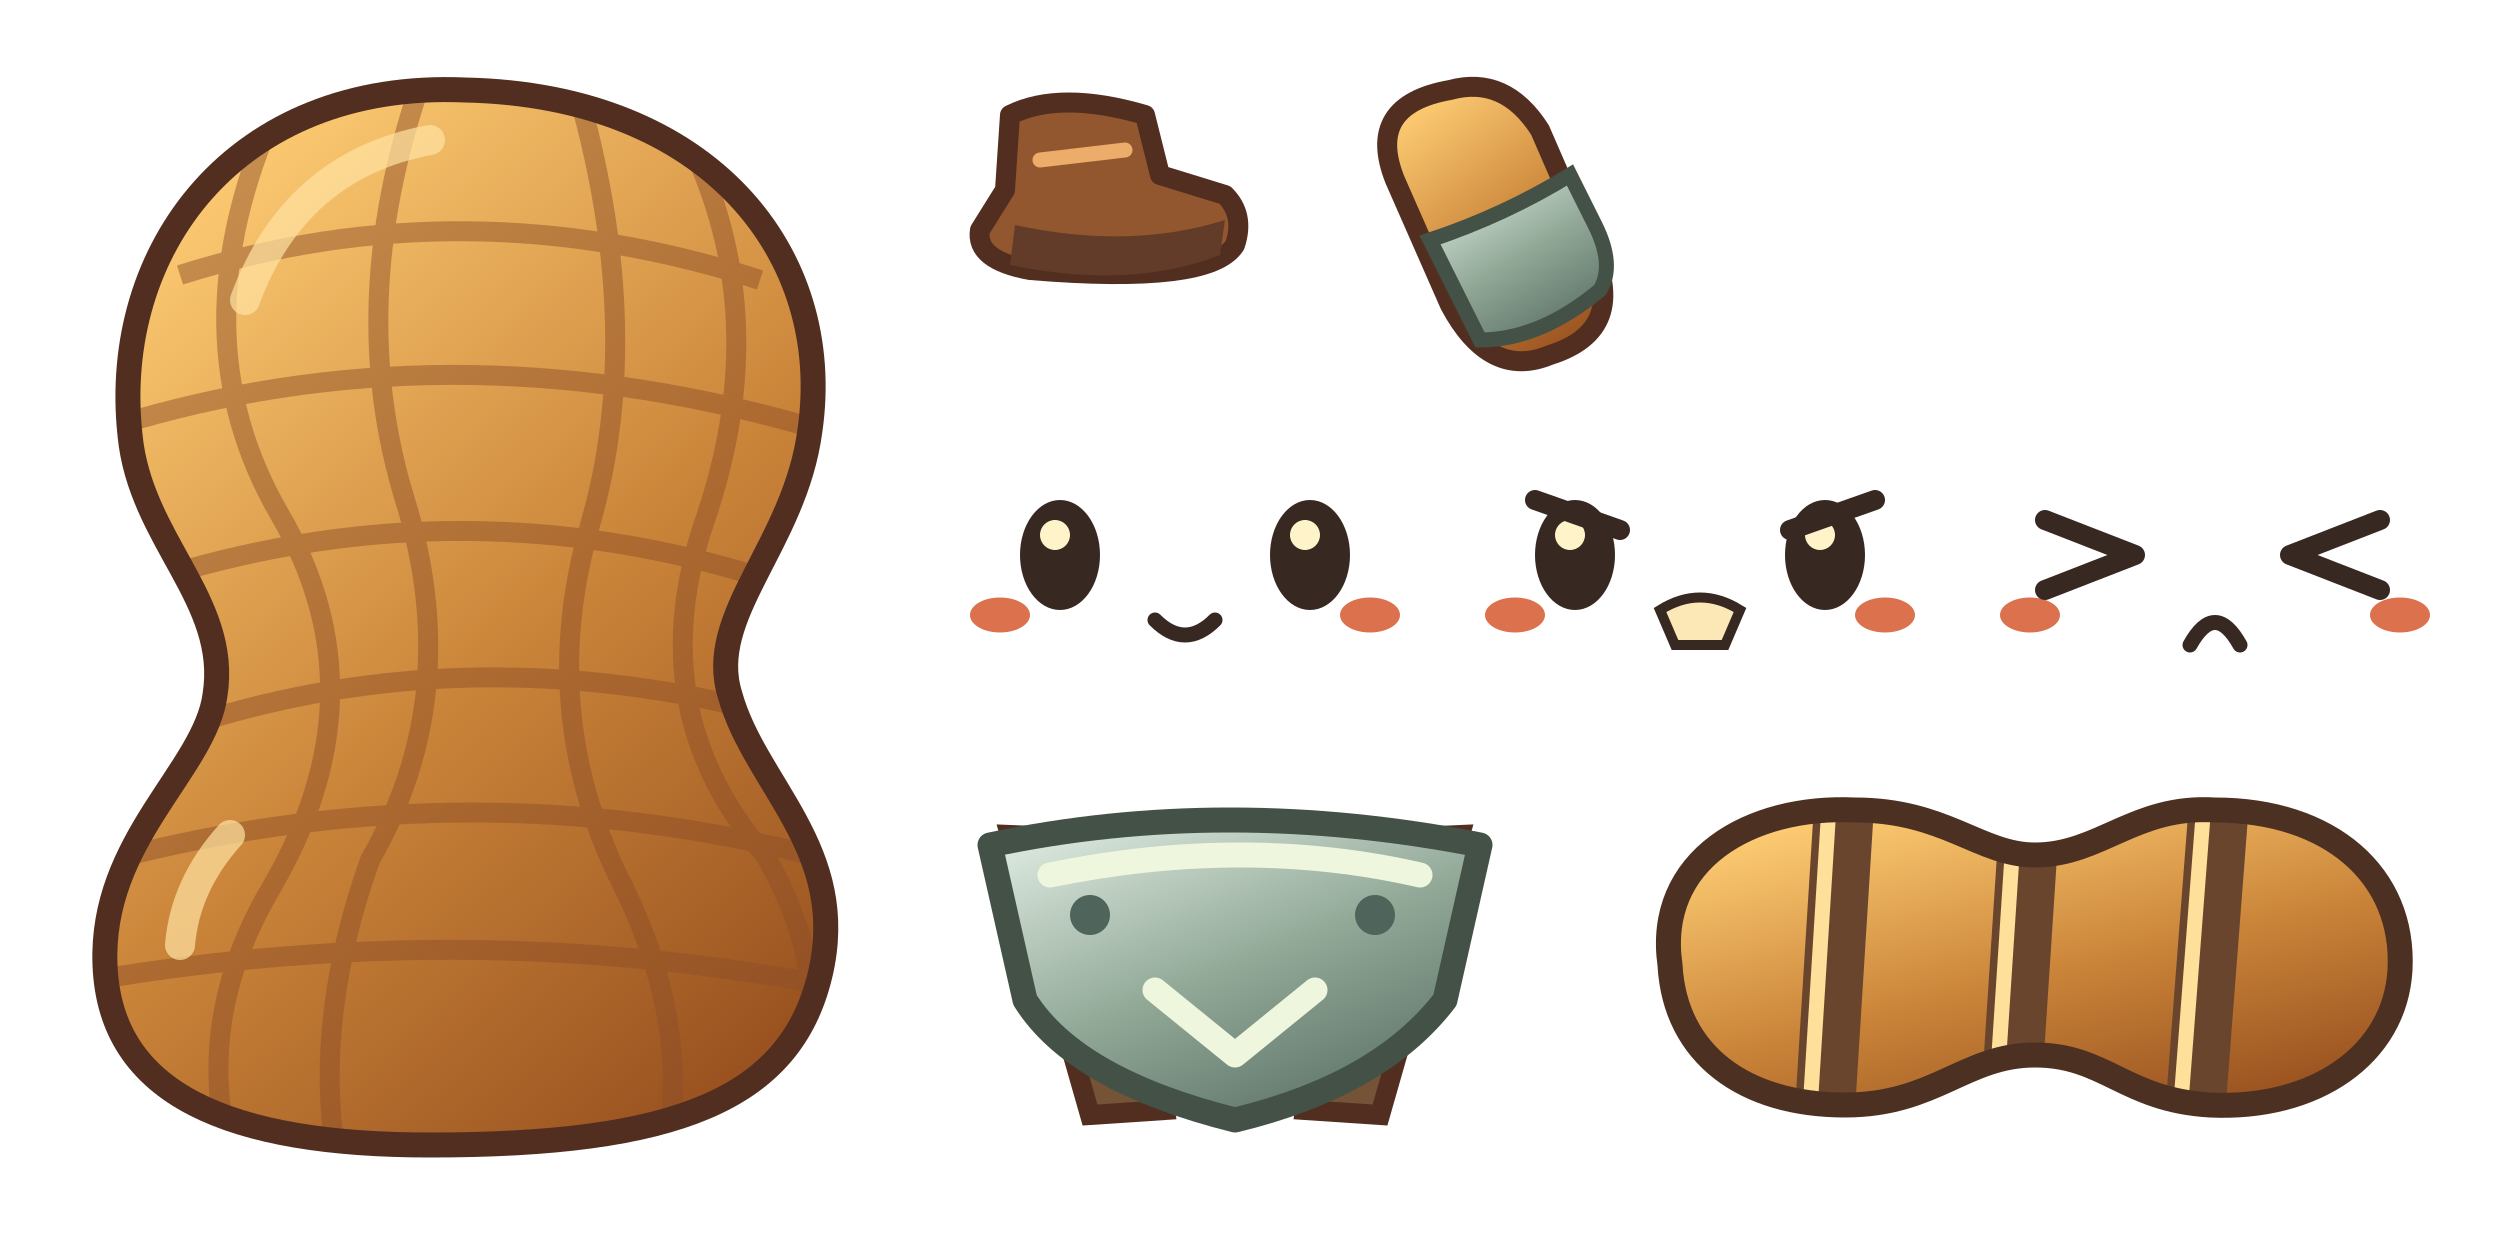
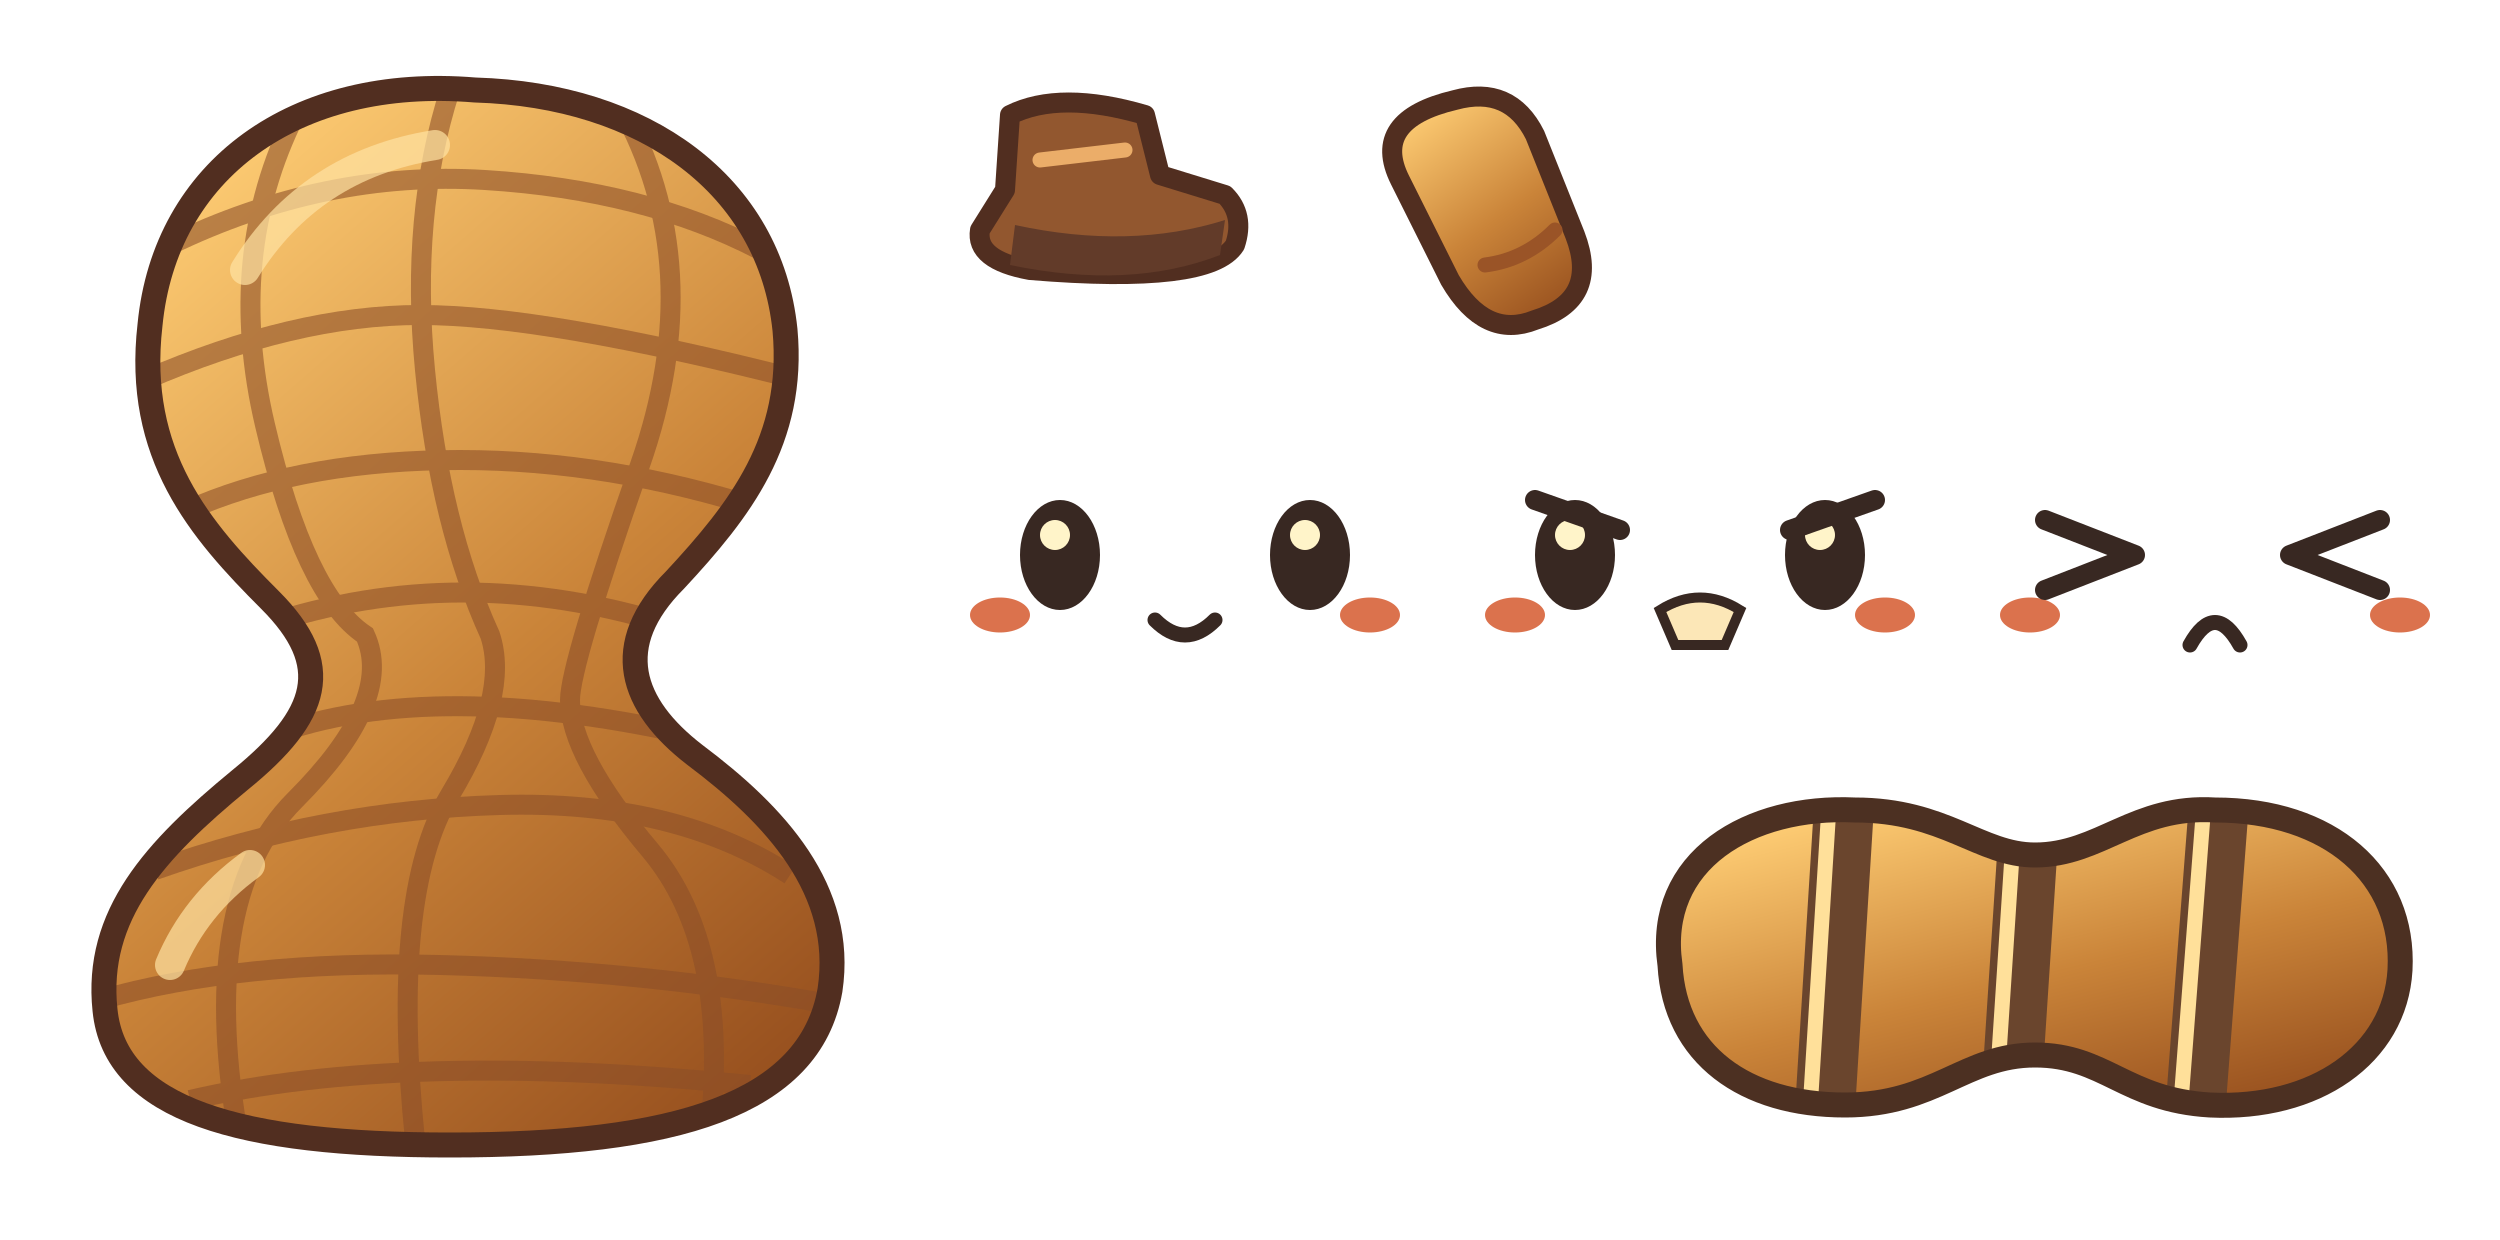
<svg xmlns="http://www.w3.org/2000/svg" width="500" height="248" viewBox="0 0 500 248">
  <defs>
    <linearGradient id="shell" x1=".2" y1="0" x2=".8" y2="1">
      <stop stop-color="#ffce75" />
      <stop offset=".55" stop-color="#ca8439" />
      <stop offset="1" stop-color="#98511f" />
    </linearGradient>
-     <linearGradient id="iron" x1=".15" y1="0" x2=".8" y2="1">
-       <stop stop-color="#dce9df" />
-       <stop offset=".5" stop-color="#92a998" />
-       <stop offset="1" stop-color="#586e63" />
-     </linearGradient>
-     <path id="body-outline" d="M81 10C35 8 10 42 14 79c2 21 20 33 17 52-2 15-23 29-22 54 1 26 25 36 65 36 49 0 72-9 78-34 6-25-13-38-18-56-5-16 13-30 16-53 5-35-20-67-69-68Z" />
+     <path id="body-outline" d="M83 10C47 7 21 26 18 57c-3 26 10 41 24 55 13 13 10 23-6 36-17 14-29 27-27 46 2 20 27 27 69 27 45 0 72-8 76-31 3-20-11-35-27-47-13-10-17-22-4-35 13-14 24-28 22-50-3-29-28-47-62-48Z" />
    <clipPath id="body-mask">
      <use href="#body-outline" />
    </clipPath>
    <path id="ammo-outline" d="M9 42C6 21 25 10 46 11c18 0 25 9 36 9 13 0 20-10 36-9 23 0 38 13 37 32-1 17-17 28-38 27-17-1-21-10-35-10-14 0-20 10-38 10C24 70 10 60 9 42Z" />
    <clipPath id="ammo-mask">
      <use href="#ammo-outline" />
    </clipPath>
    <g id="eyes">
      <ellipse cx="23" cy="20" rx="8" ry="11" />
      <ellipse cx="73" cy="20" rx="8" ry="11" />
      <g fill="#fff4c9">
        <circle cx="22" cy="16" r="3" />
        <circle cx="72" cy="16" r="3" />
      </g>
    </g>
    <g id="cheeks" fill="#db724d">
      <ellipse cx="11" cy="32" rx="6" ry="3.5" />
      <ellipse cx="85" cy="32" rx="6" ry="3.5" />
    </g>
  </defs>
  <g id="body" transform="translate(12 8)">
    <use href="#body-outline" fill="url(#shell)" />
-     <g clip-path="url(#body-mask)" fill="none" stroke="#8b4e27" stroke-width="4" opacity=".48">
-       <path d="M24 47q57-18 116 1M15 76q66-19 137 2M25 106q60-17 120 3M26 137q56-18 117-2M14 163q69-17 136 0M7 188q77-13 151 2" />
-       <path d="M43 14q-20 45 1 81t-2 75q-14 24-9 49M72 9q-15 44-3 83t-7 72q-11 31-7 58M104 12q13 47 2 85t7 73q12 25 9 48M128 25q14 33 1 71t12 67q13 23 7 38" />
+     <g clip-path="url(#body-mask)" fill="none" stroke="#8b4e27" stroke-width="4" opacity=".58">
+       <path d="M22 41q31-15 63-13t55 14M17 68q30-13 55-13t76 13M28 93q22-9 52-9t61 10M41 117q39-13 81 0M40 140q32-13 86-1M19 166q34-12 69-13t58 14M8 192q28-8 68-7t79 8M26 212q43-10 112-3" />
+       <path d="M47 15q-14 28-6 62t20 42q6 13-14 33t-11 69M78 10q-8 25-5 56t13 53q4 12-8 32t-7 69M112 13q18 32 4 72t-14 47q0 11 16 30t12 56" />
    </g>
-     <path d="M37 52q10-27 37-32M24 181q1-12 10-22" fill="none" stroke="#ffe2a2" stroke-width="6" stroke-linecap="round" opacity=".7" />
+     <path d="M37 46q13-21 38-25M22 185q5-12 16-20" fill="none" stroke="#ffe2a2" stroke-width="6" stroke-linecap="round" opacity=".7" />
    <use href="#body-outline" fill="none" stroke="#512e20" stroke-width="5" stroke-linejoin="round" />
  </g>
  <g id="boot" transform="translate(190 16)">
    <path d="M11 22 12 7q10-5 27 0l3 12 13 4q4 4 2 10-5 8-41 5-11-2-10-8Z" fill="#92572f" stroke="#512e20" stroke-width="4" stroke-linejoin="round" />
    <path d="M13 29q23 5 42-1l-1 7q-18 7-42 2Z" fill="#623b29" />
    <path d="M18 16 35 14" stroke="#ebad69" stroke-width="3" stroke-linecap="round" />
  </g>
  <g id="arm" transform="translate(267 12)">
-     <path d="M23 6q11-3 18 8l10 23q8 17-8 22-12 5-20-10L12 24Q6 9 23 6Z" fill="url(#shell)" stroke="#512e20" stroke-width="4" />
-     <path d="M19 36q15-5 28-13l5 10q4 8 1 13-12 10-24 10Z" fill="url(#iron)" stroke="#435146" stroke-width="3" />
+     <path d="M24 8q11-3 16 7l8 20q5 13-8 17-10 4-17-8L13 24Q7 12 24 8Z" fill="url(#shell)" stroke="#512e20" stroke-width="4" />
+     <path d="M30 41q8-1 14-7" fill="none" stroke="#9a5427" stroke-width="3" stroke-linecap="round" />
  </g>
  <g id="neutral" transform="translate(189 91)" fill="#382822">
    <use href="#eyes" />
    <use href="#cheeks" />
    <path d="M42 33q6 6 12 0" fill="none" stroke="#382822" stroke-width="3" stroke-linecap="round" />
  </g>
  <g id="attack" transform="translate(292 91)" fill="#382822">
    <use href="#eyes" />
    <use href="#cheeks" />
    <path d="m15 9 17 6m34 0 17-6" fill="none" stroke="#382822" stroke-width="4" stroke-linecap="round" />
    <path d="M40 31q8-5 16 0l-3 7H43Z" stroke="#382822" stroke-width="2" fill="#fce7b7" />
  </g>
  <g id="hurt" transform="translate(395 91)">
    <use href="#cheeks" />
    <path d="m14 13 18 7-18 7m67-14-18 7 18 7" fill="none" stroke="#382822" stroke-width="4" stroke-linecap="round" stroke-linejoin="round" />
    <path d="M43 38q5-9 10 0" fill="none" stroke="#382822" stroke-width="3" stroke-linecap="round" />
  </g>
-   <g id="ram-plate" transform="translate(190 154)">
-     <path d="m12 13 23 1 8 54-15 1ZM102 13l-23 1-8 54 15 1Z" fill="#755336" stroke="#512e20" stroke-width="4" />
-     <path d="M8 15Q55 5 106 15l-7 31Q86 63 57 70 25 62 15 46Z" fill="url(#iron)" stroke="#435146" stroke-width="5" stroke-linejoin="round" />
-     <path d="M20 21q39-8 74 0M41 44l16 13 16-13" fill="none" stroke="#eef6de" stroke-width="5" stroke-linecap="round" stroke-linejoin="round" />
-     <g fill="#4f645a">
-       <circle cx="28" cy="29" r="4" />
-       <circle cx="85" cy="29" r="4" />
-     </g>
-   </g>
  <g id="launch-ammo" transform="translate(325 151)">
    <use href="#ammo-outline" fill="url(#shell)" />
    <g clip-path="url(#ammo-mask)">
      <path d="m44 7-4 64m41-60-4 61m42-65-5 65" stroke="#6a452d" stroke-width="12" />
      <path d="m41 7-4 64m41-60-4 61m42-65-5 65" stroke="#ffe09a" stroke-width="3" />
    </g>
    <use href="#ammo-outline" fill="none" stroke="#4c3022" stroke-width="5" />
  </g>
</svg>
